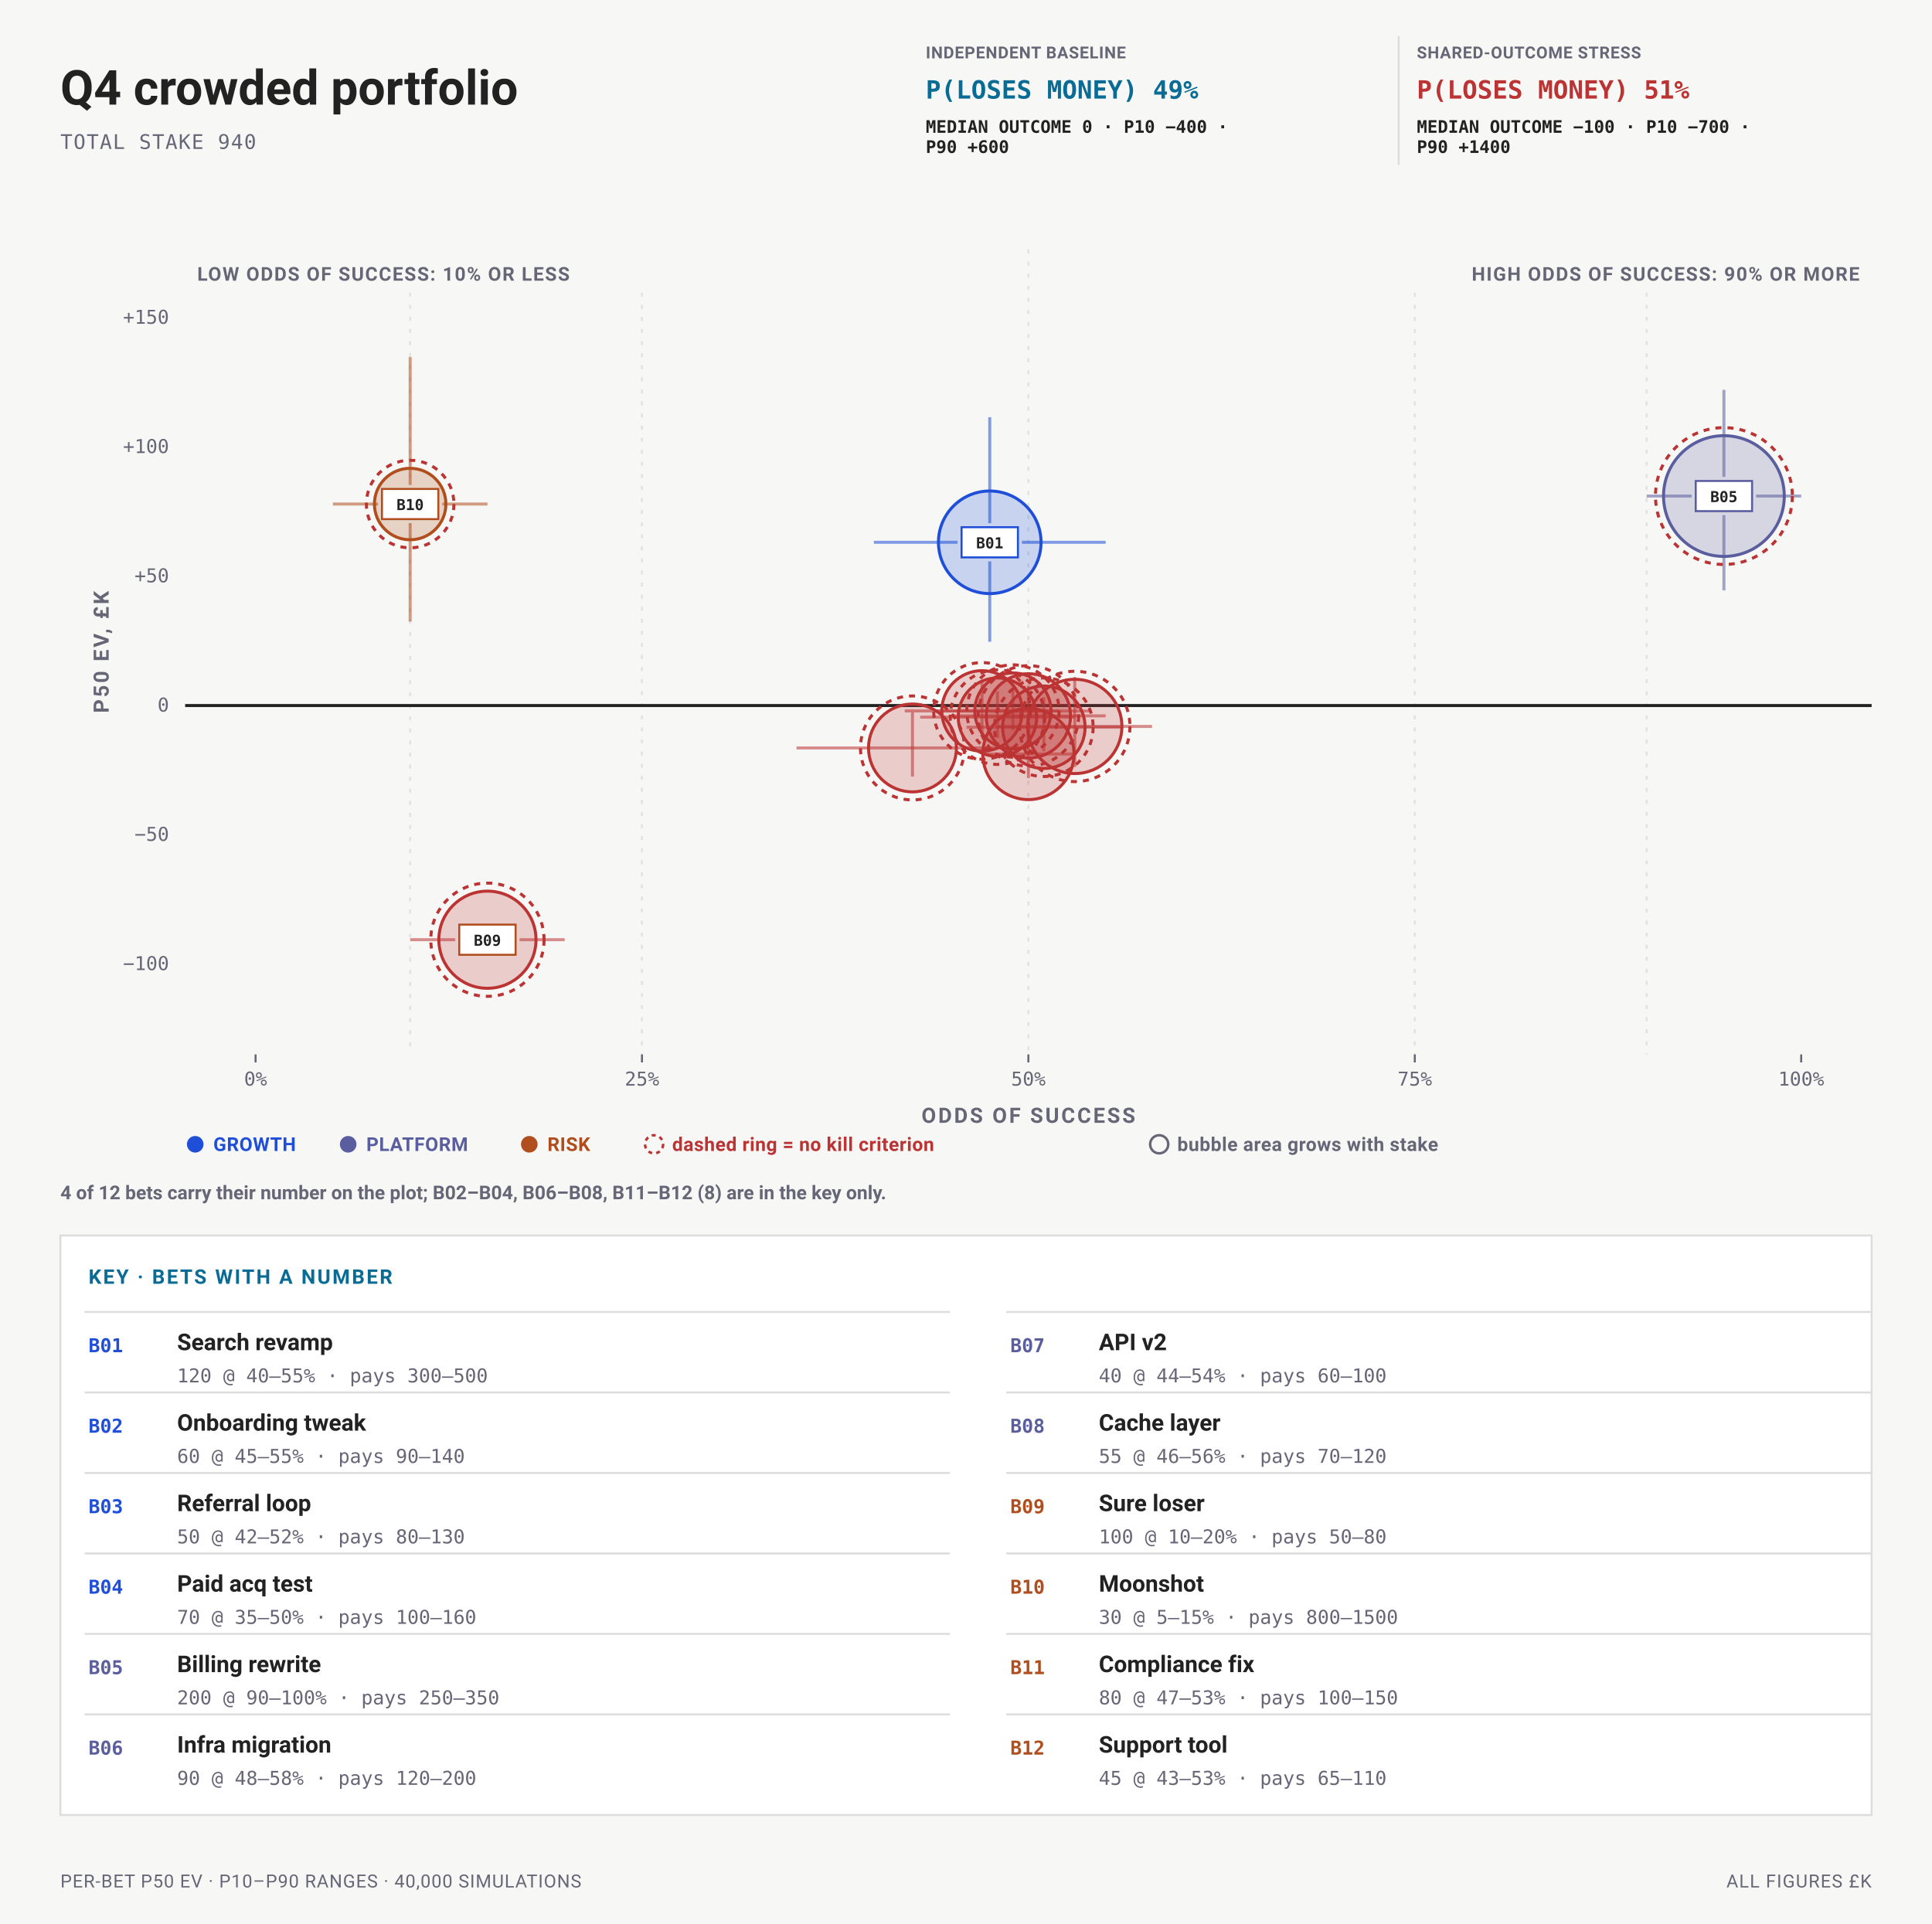
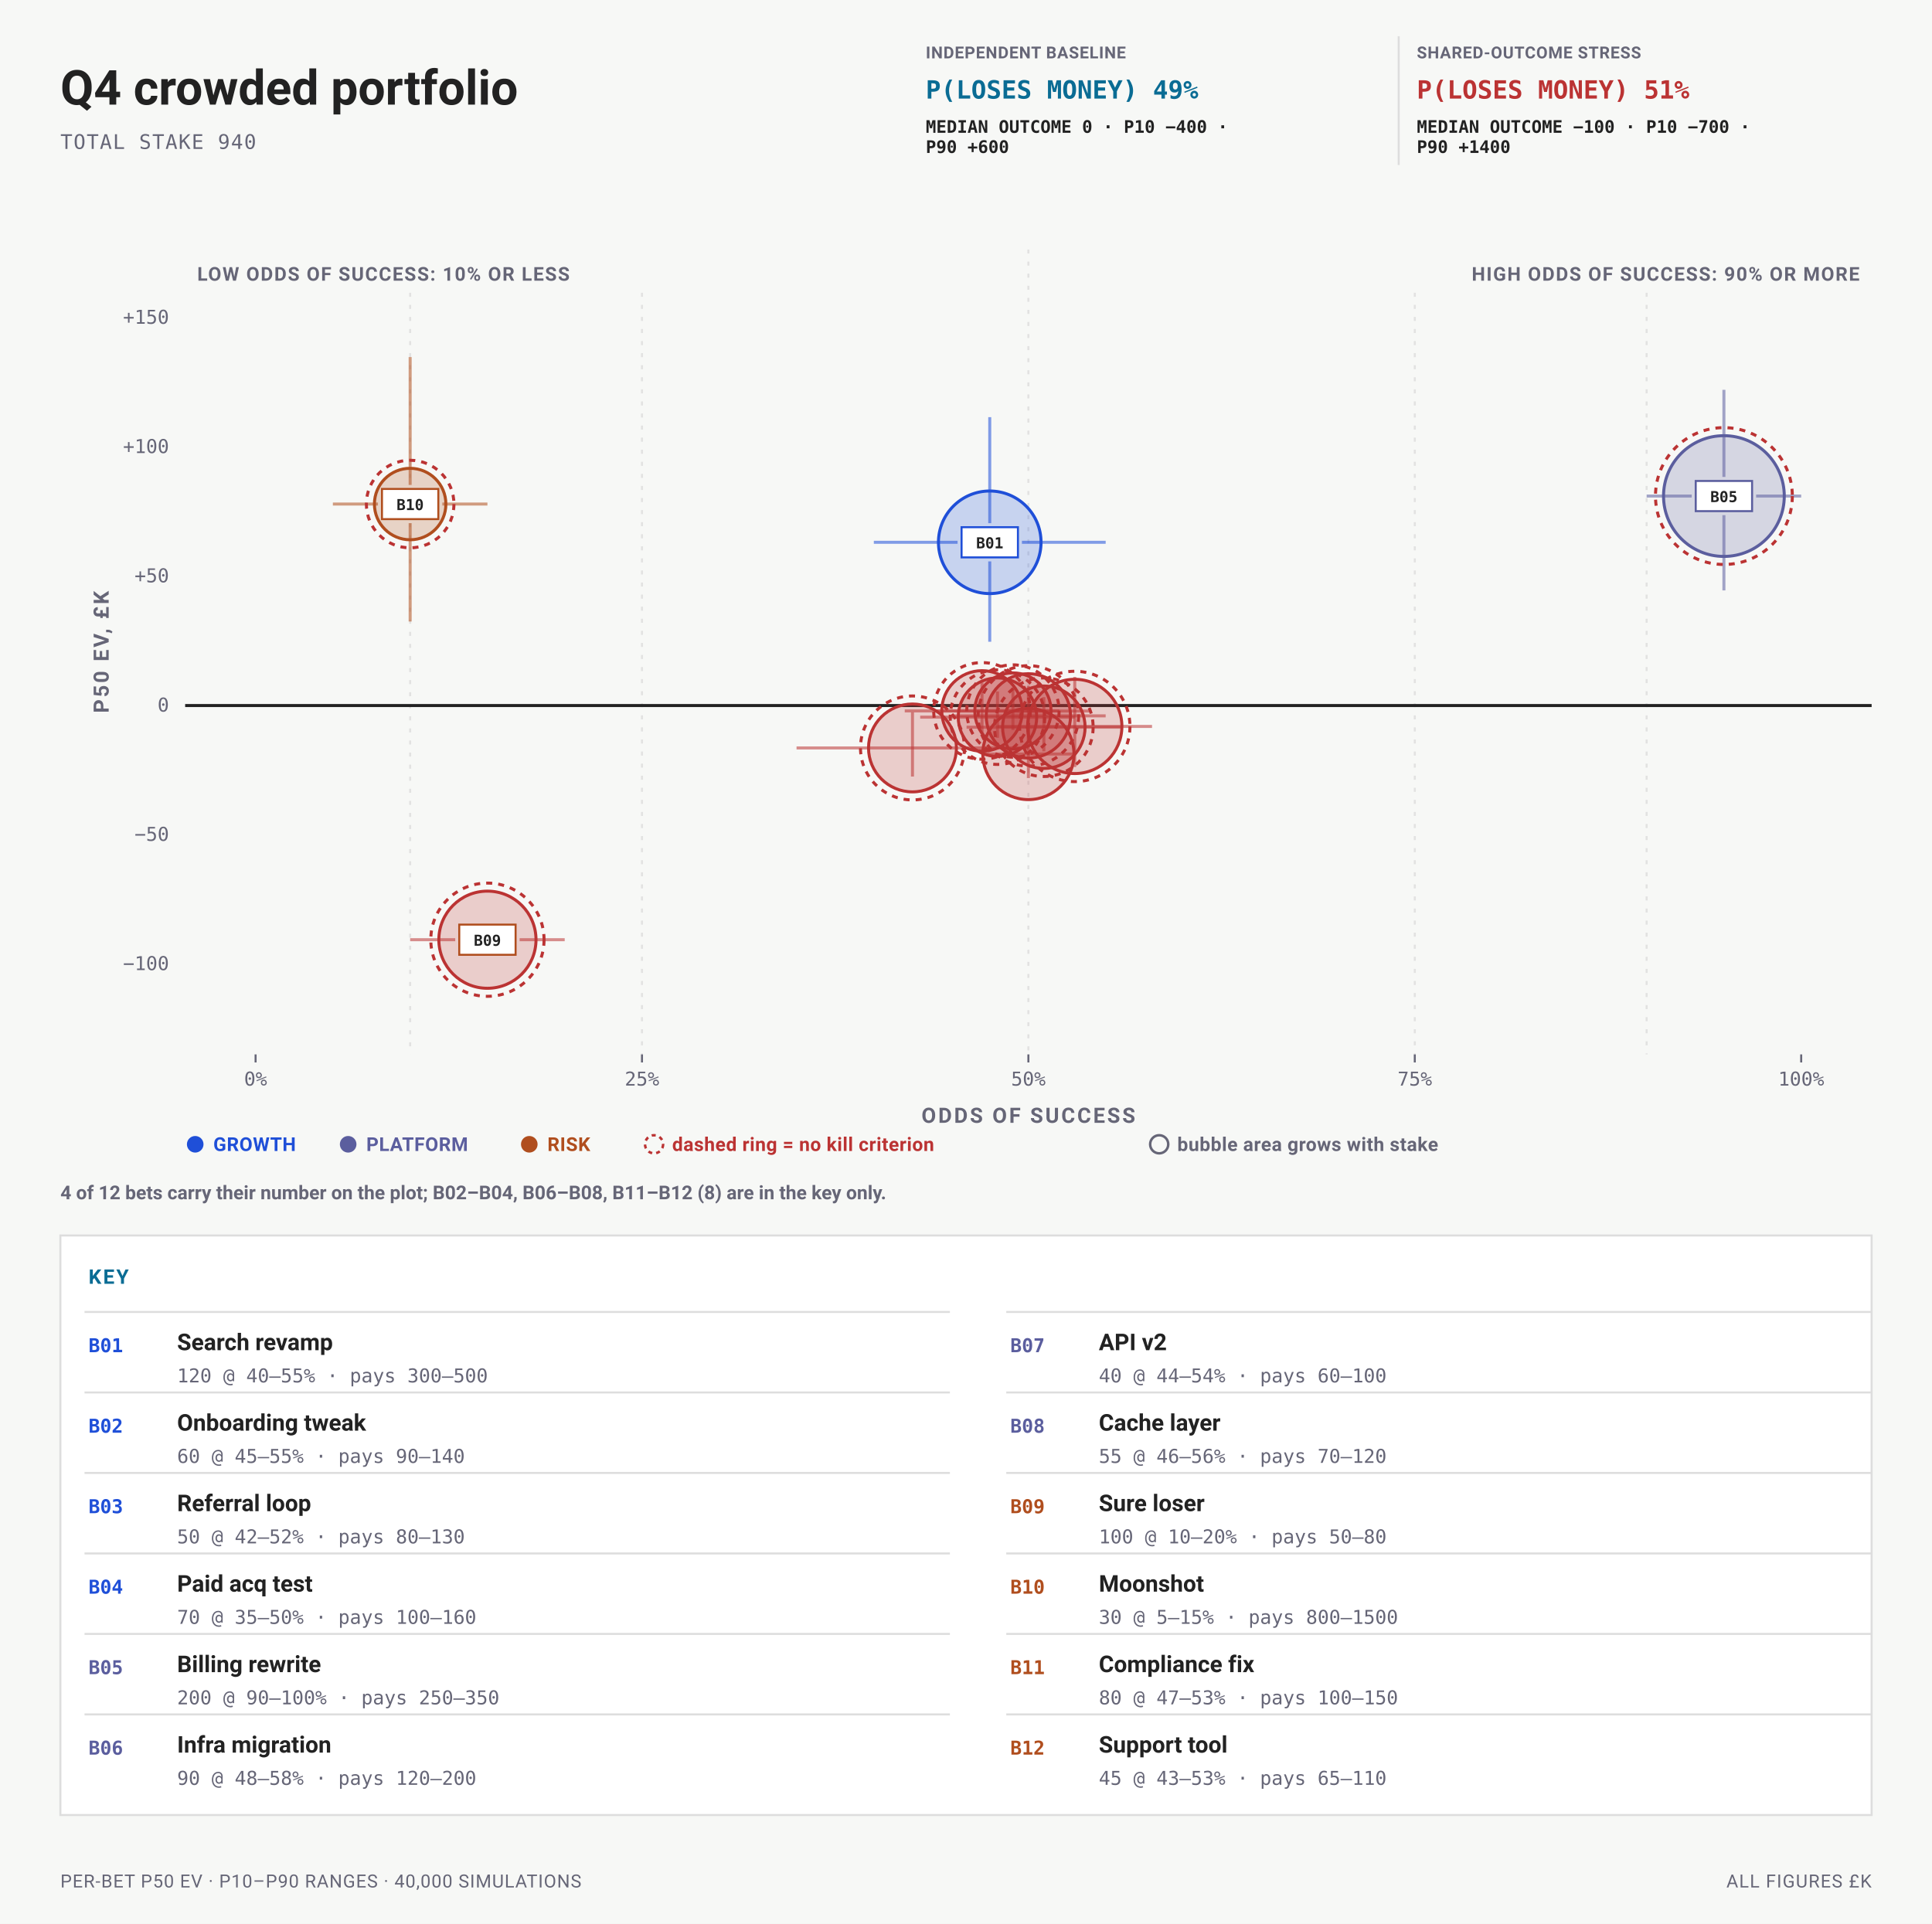
<svg xmlns="http://www.w3.org/2000/svg" data-bets-surface="allocation-plane" viewBox="0 0 960 956" width="960" height="956" font-family="-apple-system,BlinkMacSystemFont,'Segoe UI',Roboto,sans-serif" role="img" aria-labelledby="bets-quadrant-title bets-quadrant-desc">
  <rect width="960" height="956" fill="#f7f8f6" />
  <text data-bets-title-line="" x="30" y="52" font-family="-apple-system,BlinkMacSystemFont,'Segoe UI',Roboto,sans-serif" font-size="24" font-weight="600" fill="#222">Q4 crowded portfolio</text>
  <text x="30" y="74" font-size="10" letter-spacing="0.05em" font-family="ui-monospace,'SF Mono',Menlo,Consolas,monospace" fill="#667">TOTAL STAKE 940</text>
  <g data-condition-receipt="" data-condition="independent">
    <text x="460" y="29" font-size="8.2" font-weight="700" letter-spacing="0.035em" fill="#667">INDEPENDENT BASELINE</text>
    <text x="460" y="49" font-size="12.5" font-weight="700" font-family="ui-monospace,'SF Mono',Menlo,Consolas,monospace" fill="#0A6C94">P(LOSES MONEY) 49%</text>
    <text x="460" y="66" font-size="8.6" font-weight="600" font-family="ui-monospace,'SF Mono',Menlo,Consolas,monospace" fill="#222">MEDIAN OUTCOME 0 · P10 −400 ·</text>
    <text x="460" y="76" font-size="8.6" font-weight="600" font-family="ui-monospace,'SF Mono',Menlo,Consolas,monospace" fill="#222">P90 +600</text>
  </g>
  <g data-condition-receipt="" data-condition="shared">
    <line x1="695" y1="18" x2="695" y2="82" stroke="#ddd" />
    <text x="704" y="29" font-size="8.2" font-weight="700" letter-spacing="0.035em" fill="#667">SHARED-OUTCOME STRESS</text>
    <text x="704" y="49" font-size="12.5" font-weight="700" font-family="ui-monospace,'SF Mono',Menlo,Consolas,monospace" fill="#b33">P(LOSES MONEY) 51%</text>
    <text x="704" y="66" font-size="8.6" font-weight="600" font-family="ui-monospace,'SF Mono',Menlo,Consolas,monospace" fill="#222">MEDIAN OUTCOME −100 · P10 −700 ·</text>
    <text x="704" y="76" font-size="8.6" font-weight="600" font-family="ui-monospace,'SF Mono',Menlo,Consolas,monospace" fill="#222">P90 +1400</text>
  </g>
  <line data-allocation-guide="" x1="203.8" y1="145.5" x2="203.8" y2="240.99" stroke="#ddd" stroke-width="1" stroke-dasharray="2 4" stroke-opacity="0.82" />
  <line data-allocation-guide-part="" x1="203.8" y1="259.99" x2="203.8" y2="524" stroke="#ddd" stroke-width="1" stroke-dasharray="2 4" stroke-opacity="0.82" />
  <line data-allocation-guide="" x1="319" y1="145.5" x2="319" y2="524" stroke="#ddd" stroke-width="1" stroke-dasharray="2 4" stroke-opacity="0.82" />
  <line data-allocation-guide="" x1="511" y1="124" x2="511" y2="524" stroke="#ddd" stroke-width="1" stroke-dasharray="2 4" stroke-opacity="0.82" />
  <line data-allocation-guide="" x1="703" y1="145.5" x2="703" y2="524" stroke="#ddd" stroke-width="1" stroke-dasharray="2 4" stroke-opacity="0.82" />
  <line data-allocation-guide="" x1="818.2" y1="145.5" x2="818.2" y2="524" stroke="#ddd" stroke-width="1" stroke-dasharray="2 4" stroke-opacity="0.82" />
  <text x="924" y="139.5" font-size="9.5" font-weight="700" letter-spacing="0.06em" text-anchor="end" stroke="#f7f8f6" stroke-width="3" stroke-linejoin="round" paint-order="stroke" fill="#667">HIGH ODDS OF SUCCESS: 90% OR MORE</text>
  <text x="98" y="139.5" font-size="9.5" font-weight="700" letter-spacing="0.06em" text-anchor="start" stroke="#f7f8f6" stroke-width="3" stroke-linejoin="round" paint-order="stroke" fill="#667">LOW ODDS OF SUCCESS: 10% OR LESS</text>
  <text x="84" y="482.11" font-size="9.5" text-anchor="end" font-family="ui-monospace,'SF Mono',Menlo,Consolas,monospace" fill="#667">−100</text>
  <text x="84" y="417.87" font-size="9.5" text-anchor="end" font-family="ui-monospace,'SF Mono',Menlo,Consolas,monospace" fill="#667">−50</text>
  <line data-allocation-zero="" x1="92" y1="350.63" x2="930" y2="350.63" stroke="#222" stroke-width="1.5" />
  <text x="84" y="353.63" font-size="9.5" text-anchor="end" font-family="ui-monospace,'SF Mono',Menlo,Consolas,monospace" fill="#667">0</text>
  <text x="84" y="289.39" font-size="9.5" text-anchor="end" font-family="ui-monospace,'SF Mono',Menlo,Consolas,monospace" fill="#667">+50</text>
  <text x="84" y="225.15" font-size="9.5" text-anchor="end" font-family="ui-monospace,'SF Mono',Menlo,Consolas,monospace" fill="#667">+100</text>
  <text x="84" y="160.9" font-size="9.5" text-anchor="end" font-family="ui-monospace,'SF Mono',Menlo,Consolas,monospace" fill="#667">+150</text>
  <line x1="127" y1="524" x2="127" y2="528" stroke="#667" stroke-width="1" />
  <text x="127" y="539.5" font-size="9.5" text-anchor="middle" font-family="ui-monospace,'SF Mono',Menlo,Consolas,monospace" fill="#667">0%</text>
  <line x1="319" y1="524" x2="319" y2="528" stroke="#667" stroke-width="1" />
  <text x="319" y="539.5" font-size="9.5" text-anchor="middle" font-family="ui-monospace,'SF Mono',Menlo,Consolas,monospace" fill="#667">25%</text>
  <line x1="511" y1="524" x2="511" y2="528" stroke="#667" stroke-width="1" />
  <text x="511" y="539.5" font-size="9.5" text-anchor="middle" font-family="ui-monospace,'SF Mono',Menlo,Consolas,monospace" fill="#667">50%</text>
  <line x1="703" y1="524" x2="703" y2="528" stroke="#667" stroke-width="1" />
  <text x="703" y="539.5" font-size="9.5" text-anchor="middle" font-family="ui-monospace,'SF Mono',Menlo,Consolas,monospace" fill="#667">75%</text>
  <line x1="895" y1="524" x2="895" y2="528" stroke="#667" stroke-width="1" />
  <text x="895" y="539.5" font-size="9.5" text-anchor="middle" font-family="ui-monospace,'SF Mono',Menlo,Consolas,monospace" fill="#667">100%</text>
  <text x="511" y="558" font-size="10.5" font-weight="700" letter-spacing="0.1em" text-anchor="middle" fill="#667">ODDS OF SUCCESS</text>
  <g transform="rotate(-90 54 324)">
    <text x="54" y="324" font-size="10.5" font-weight="700" letter-spacing="0.1em" text-anchor="middle" fill="#667">P50 EV, £K</text>
  </g>
  <g data-allocation-mark="" data-id="B01">
    <line x1="434.2" y1="269.5" x2="475.8" y2="269.5" stroke="#1F4FD8" stroke-width="1.5" stroke-opacity="0.55" />
    <line x1="507.8" y1="269.5" x2="549.4" y2="269.5" stroke="#1F4FD8" stroke-width="1.5" stroke-opacity="0.55" />
    <line x1="491.8" y1="207.31" x2="491.8" y2="260" stroke="#1F4FD8" stroke-width="1.5" stroke-opacity="0.55" />
    <line x1="491.8" y1="279" x2="491.8" y2="318.92" stroke="#1F4FD8" stroke-width="1.5" stroke-opacity="0.55" />
    <circle data-key="B01" cx="491.8" cy="269.5" r="25.49" fill="#1F4FD8" fill-opacity="0.22" stroke="#1F4FD8" stroke-width="1.5" />
  </g>
  <g data-allocation-mark="" data-id="B02">
    <line x1="472.6" y1="355.76" x2="549.4" y2="355.76" stroke="#b33" stroke-width="1.5" stroke-opacity="0.55" />
    <line x1="511" y1="340.88" x2="511" y2="368.15" stroke="#b33" stroke-width="1.5" stroke-opacity="0.55" />
    <circle data-key="B02" cx="511" cy="355.76" r="20.95" fill="#b33" fill-opacity="0.22" stroke="#b33" stroke-width="1.5" />
    <circle cx="511" cy="355.76" r="24.95" fill="none" stroke="#b33" stroke-width="1.5" stroke-dasharray="3 3" />
  </g>
  <g data-allocation-mark="" data-id="B03">
    <line x1="449.56" y1="353.3" x2="526.36" y2="353.3" stroke="#b33" stroke-width="1.5" stroke-opacity="0.55" />
    <line x1="487.96" y1="339.16" x2="487.96" y2="364.81" stroke="#b33" stroke-width="1.5" stroke-opacity="0.55" />
    <circle data-key="B03" cx="487.96" cy="353.3" r="20" fill="#b33" fill-opacity="0.22" stroke="#b33" stroke-width="1.5" />
    <circle cx="487.96" cy="353.3" r="24" fill="none" stroke="#b33" stroke-width="1.5" stroke-dasharray="3 3" />
  </g>
  <g data-allocation-mark="" data-id="B04">
    <line x1="395.8" y1="371.7" x2="511" y2="371.7" stroke="#b33" stroke-width="1.5" stroke-opacity="0.55" />
    <line x1="453.4" y1="354" x2="453.4" y2="385.92" stroke="#b33" stroke-width="1.5" stroke-opacity="0.55" />
    <circle data-key="B04" cx="453.4" cy="371.7" r="21.83" fill="#b33" fill-opacity="0.22" stroke="#b33" stroke-width="1.5" />
    <circle cx="453.4" cy="371.7" r="25.83" fill="none" stroke="#b33" stroke-width="1.5" stroke-dasharray="3 3" />
  </g>
  <g data-allocation-mark="" data-id="B05">
    <line x1="818.2" y1="246.52" x2="840.6" y2="246.52" stroke="#5B5E9E" stroke-width="1.5" stroke-opacity="0.55" />
    <line x1="872.6" y1="246.52" x2="895" y2="246.52" stroke="#5B5E9E" stroke-width="1.5" stroke-opacity="0.55" />
    <line x1="856.6" y1="193.73" x2="856.6" y2="237.02" stroke="#5B5E9E" stroke-width="1.5" stroke-opacity="0.55" />
    <line x1="856.6" y1="256.02" x2="856.6" y2="293.41" stroke="#5B5E9E" stroke-width="1.5" stroke-opacity="0.55" />
    <circle data-key="B05" cx="856.6" cy="246.52" r="30" fill="#5B5E9E" fill-opacity="0.22" stroke="#5B5E9E" stroke-width="1.5" />
    <circle cx="856.6" cy="246.52" r="34" fill="none" stroke="#b33" stroke-width="1.5" stroke-dasharray="3 3" />
  </g>
  <g data-allocation-mark="" data-id="B06">
    <line x1="495.64" y1="361.01" x2="572.44" y2="361.01" stroke="#b33" stroke-width="1.5" stroke-opacity="0.55" />
    <line x1="534.04" y1="336.4" x2="534.04" y2="381.18" stroke="#b33" stroke-width="1.5" stroke-opacity="0.55" />
    <circle data-key="B06" cx="534.04" cy="361.01" r="23.42" fill="#b33" fill-opacity="0.22" stroke="#b33" stroke-width="1.5" />
    <circle cx="534.04" cy="361.01" r="27.42" fill="none" stroke="#b33" stroke-width="1.5" stroke-dasharray="3 3" />
  </g>
  <g data-allocation-mark="" data-id="B07">
    <line x1="464.92" y1="353.35" x2="541.72" y2="353.35" stroke="#b33" stroke-width="1.5" stroke-opacity="0.55" />
    <line x1="503.32" y1="341.67" x2="503.32" y2="362.76" stroke="#b33" stroke-width="1.5" stroke-opacity="0.55" />
    <circle data-key="B07" cx="503.32" cy="353.35" r="18.94" fill="#b33" fill-opacity="0.22" stroke="#b33" stroke-width="1.5" />
    <circle cx="503.32" cy="353.35" r="22.94" fill="none" stroke="#b33" stroke-width="1.5" stroke-dasharray="3 3" />
  </g>
  <g data-allocation-mark="" data-id="B08">
    <line x1="480.28" y1="361.4" x2="557.08" y2="361.4" stroke="#b33" stroke-width="1.5" stroke-opacity="0.55" />
    <line x1="518.68" y1="346.46" x2="518.68" y2="373.38" stroke="#b33" stroke-width="1.5" stroke-opacity="0.55" />
    <circle data-key="B08" cx="518.68" cy="361.4" r="20.49" fill="#b33" fill-opacity="0.22" stroke="#b33" stroke-width="1.5" />
    <circle cx="518.68" cy="361.4" r="24.49" fill="none" stroke="#b33" stroke-width="1.5" stroke-dasharray="3 3" />
  </g>
  <g data-allocation-mark="" data-id="B09">
    <line x1="203.8" y1="467" x2="226.2" y2="467" stroke="#b33" stroke-width="1.5" stroke-opacity="0.55" />
    <line x1="258.2" y1="467" x2="280.6" y2="467" stroke="#b33" stroke-width="1.5" stroke-opacity="0.55" />
    <circle data-key="B09" cx="242.2" cy="467" r="24.14" fill="#b33" fill-opacity="0.22" stroke="#b33" stroke-width="1.5" />
    <circle cx="242.2" cy="467" r="28.14" fill="none" stroke="#b33" stroke-width="1.5" stroke-dasharray="3 3" />
  </g>
  <g data-allocation-mark="" data-id="B10">
    <line x1="165.4" y1="250.49" x2="187.8" y2="250.49" stroke="#B04E1E" stroke-width="1.5" stroke-opacity="0.55" />
    <line x1="219.8" y1="250.49" x2="242.2" y2="250.49" stroke="#B04E1E" stroke-width="1.5" stroke-opacity="0.55" />
    <line x1="203.8" y1="177.45" x2="203.8" y2="240.99" stroke="#B04E1E" stroke-width="1.5" stroke-opacity="0.55" />
    <line x1="203.8" y1="259.99" x2="203.8" y2="308.86" stroke="#B04E1E" stroke-width="1.5" stroke-opacity="0.55" />
    <circle data-key="B10" cx="203.8" cy="250.49" r="17.75" fill="#B04E1E" fill-opacity="0.22" stroke="#B04E1E" stroke-width="1.5" />
    <circle cx="203.8" cy="250.49" r="21.75" fill="none" stroke="#b33" stroke-width="1.5" stroke-dasharray="3 3" />
  </g>
  <g data-allocation-mark="" data-id="B11">
    <line x1="487.96" y1="374.72" x2="534.04" y2="374.72" stroke="#b33" stroke-width="1.5" stroke-opacity="0.55" />
    <line x1="511" y1="360.63" x2="511" y2="386.66" stroke="#b33" stroke-width="1.5" stroke-opacity="0.55" />
    <circle data-key="B11" cx="511" cy="374.72" r="22.65" fill="#b33" fill-opacity="0.22" stroke="#b33" stroke-width="1.5" />
  </g>
  <g data-allocation-mark="" data-id="B12">
    <line x1="457.24" y1="356.4" x2="534.04" y2="356.4" stroke="#b33" stroke-width="1.5" stroke-opacity="0.55" />
    <line x1="495.64" y1="343.64" x2="495.64" y2="366.67" stroke="#b33" stroke-width="1.5" stroke-opacity="0.55" />
    <circle data-key="B12" cx="495.64" cy="356.4" r="19.49" fill="#b33" fill-opacity="0.22" stroke="#b33" stroke-width="1.5" />
    <circle cx="495.64" cy="356.4" r="23.49" fill="none" stroke="#b33" stroke-width="1.5" stroke-dasharray="3 3" />
  </g>
  <rect x="477.8" y="262" width="28" height="15" fill="#fff" stroke="#1F4FD8" stroke-width="1" />
  <text x="491.8" y="272.5" font-size="7.5" font-weight="700" text-anchor="middle" font-family="ui-monospace,'SF Mono',Menlo,Consolas,monospace" fill="#222">B01</text>
  <rect x="842.6" y="239.02" width="28" height="15" fill="#fff" stroke="#5B5E9E" stroke-width="1" />
  <text x="856.6" y="249.52" font-size="7.5" font-weight="700" text-anchor="middle" font-family="ui-monospace,'SF Mono',Menlo,Consolas,monospace" fill="#222">B05</text>
  <rect x="228.2" y="459.5" width="28" height="15" fill="#fff" stroke="#B04E1E" stroke-width="1" />
  <text x="242.2" y="470" font-size="7.5" font-weight="700" text-anchor="middle" font-family="ui-monospace,'SF Mono',Menlo,Consolas,monospace" fill="#222">B09</text>
  <rect x="189.8" y="242.99" width="28" height="15" fill="#fff" stroke="#B04E1E" stroke-width="1" />
  <text x="203.8" y="253.49" font-size="7.5" font-weight="700" text-anchor="middle" font-family="ui-monospace,'SF Mono',Menlo,Consolas,monospace" fill="#222">B10</text>
  <circle data-legend="" cx="97" cy="568.67" r="3.5" fill="#1F4FD8" stroke="#1F4FD8" stroke-width="1.25" />
  <text x="106" y="572" font-size="9.5" font-weight="700" letter-spacing="0.02em" fill="#1F4FD8">GROWTH</text>
  <circle data-legend="" cx="173" cy="568.67" r="3.5" fill="#5B5E9E" stroke="#5B5E9E" stroke-width="1.25" />
  <text x="182" y="572" font-size="9.5" font-weight="700" letter-spacing="0.02em" fill="#5B5E9E">PLATFORM</text>
  <circle data-legend="" cx="263" cy="568.67" r="3.5" fill="#B04E1E" stroke="#B04E1E" stroke-width="1.25" />
  <text x="272" y="572" font-size="9.5" font-weight="700" letter-spacing="0.02em" fill="#B04E1E">RISK</text>
  <circle data-legend="" cx="325" cy="568.67" r="4.5" fill="none" stroke="#b33" stroke-width="1.25" stroke-dasharray="2 2" />
  <text x="334" y="572" font-size="9.5" font-weight="700" letter-spacing="0.02em" fill="#b33">dashed ring = no kill criterion</text>
  <circle data-legend="" cx="576" cy="568.67" r="4.5" fill="none" stroke="#667" stroke-width="1.25" />
  <text x="585" y="572" font-size="9.5" font-weight="700" letter-spacing="0.02em" fill="#667">bubble area grows with stake</text>
  <text x="30" y="596" font-size="9.5" font-weight="700" fill="#667">4 of 12 bets carry their number on the plot; B02–B04, B06–B08, B11–B12 (8) are in the key only.</text>
  <rect data-quadrant-key="" x="30" y="614" width="900" height="288" fill="#fff" stroke="#ddd" />
-   <text x="44" y="638" font-size="10" font-weight="700" letter-spacing="0.09em" fill="#0A6C94">KEY · BETS WITH A NUMBER</text>
+   <text x="44" y="638" font-size="10" font-weight="700" letter-spacing="0.09em" fill="#0A6C94">KEY</text>
  <line x1="42" y1="652" x2="472" y2="652" stroke="#ddd" />
  <text x="44" y="672" font-size="9.5" font-weight="700" font-family="ui-monospace,'SF Mono',Menlo,Consolas,monospace" fill="#1F4FD8">B01</text>
  <text x="88" y="671" font-size="11.5" font-weight="600" fill="#222">Search revamp</text>
  <text x="88" y="687" font-size="9.5" font-family="ui-monospace,'SF Mono',Menlo,Consolas,monospace" fill="#667">120 @ 40–55% · pays 300–500</text>
  <line x1="42" y1="692" x2="472" y2="692" stroke="#ddd" />
  <text x="44" y="712" font-size="9.5" font-weight="700" font-family="ui-monospace,'SF Mono',Menlo,Consolas,monospace" fill="#1F4FD8">B02</text>
  <text x="88" y="711" font-size="11.5" font-weight="600" fill="#222">Onboarding tweak</text>
  <text x="88" y="727" font-size="9.5" font-family="ui-monospace,'SF Mono',Menlo,Consolas,monospace" fill="#667">60 @ 45–55% · pays 90–140</text>
  <line x1="42" y1="732" x2="472" y2="732" stroke="#ddd" />
  <text x="44" y="752" font-size="9.5" font-weight="700" font-family="ui-monospace,'SF Mono',Menlo,Consolas,monospace" fill="#1F4FD8">B03</text>
  <text x="88" y="751" font-size="11.5" font-weight="600" fill="#222">Referral loop</text>
  <text x="88" y="767" font-size="9.5" font-family="ui-monospace,'SF Mono',Menlo,Consolas,monospace" fill="#667">50 @ 42–52% · pays 80–130</text>
  <line x1="42" y1="772" x2="472" y2="772" stroke="#ddd" />
  <text x="44" y="792" font-size="9.5" font-weight="700" font-family="ui-monospace,'SF Mono',Menlo,Consolas,monospace" fill="#1F4FD8">B04</text>
  <text x="88" y="791" font-size="11.5" font-weight="600" fill="#222">Paid acq test</text>
  <text x="88" y="807" font-size="9.5" font-family="ui-monospace,'SF Mono',Menlo,Consolas,monospace" fill="#667">70 @ 35–50% · pays 100–160</text>
  <line x1="42" y1="812" x2="472" y2="812" stroke="#ddd" />
  <text x="44" y="832" font-size="9.5" font-weight="700" font-family="ui-monospace,'SF Mono',Menlo,Consolas,monospace" fill="#5B5E9E">B05</text>
  <text x="88" y="831" font-size="11.5" font-weight="600" fill="#222">Billing rewrite</text>
  <text x="88" y="847" font-size="9.5" font-family="ui-monospace,'SF Mono',Menlo,Consolas,monospace" fill="#667">200 @ 90–100% · pays 250–350</text>
  <line x1="42" y1="852" x2="472" y2="852" stroke="#ddd" />
  <text x="44" y="872" font-size="9.5" font-weight="700" font-family="ui-monospace,'SF Mono',Menlo,Consolas,monospace" fill="#5B5E9E">B06</text>
  <text x="88" y="871" font-size="11.5" font-weight="600" fill="#222">Infra migration</text>
  <text x="88" y="887" font-size="9.5" font-family="ui-monospace,'SF Mono',Menlo,Consolas,monospace" fill="#667">90 @ 48–58% · pays 120–200</text>
  <line x1="500" y1="652" x2="930" y2="652" stroke="#ddd" />
  <text x="502" y="672" font-size="9.5" font-weight="700" font-family="ui-monospace,'SF Mono',Menlo,Consolas,monospace" fill="#5B5E9E">B07</text>
  <text x="546" y="671" font-size="11.5" font-weight="600" fill="#222">API v2</text>
  <text x="546" y="687" font-size="9.5" font-family="ui-monospace,'SF Mono',Menlo,Consolas,monospace" fill="#667">40 @ 44–54% · pays 60–100</text>
  <line x1="500" y1="692" x2="930" y2="692" stroke="#ddd" />
  <text x="502" y="712" font-size="9.5" font-weight="700" font-family="ui-monospace,'SF Mono',Menlo,Consolas,monospace" fill="#5B5E9E">B08</text>
  <text x="546" y="711" font-size="11.5" font-weight="600" fill="#222">Cache layer</text>
  <text x="546" y="727" font-size="9.5" font-family="ui-monospace,'SF Mono',Menlo,Consolas,monospace" fill="#667">55 @ 46–56% · pays 70–120</text>
  <line x1="500" y1="732" x2="930" y2="732" stroke="#ddd" />
  <text x="502" y="752" font-size="9.5" font-weight="700" font-family="ui-monospace,'SF Mono',Menlo,Consolas,monospace" fill="#B04E1E">B09</text>
  <text x="546" y="751" font-size="11.5" font-weight="600" fill="#222">Sure loser</text>
  <text x="546" y="767" font-size="9.5" font-family="ui-monospace,'SF Mono',Menlo,Consolas,monospace" fill="#667">100 @ 10–20% · pays 50–80</text>
  <line x1="500" y1="772" x2="930" y2="772" stroke="#ddd" />
  <text x="502" y="792" font-size="9.5" font-weight="700" font-family="ui-monospace,'SF Mono',Menlo,Consolas,monospace" fill="#B04E1E">B10</text>
  <text x="546" y="791" font-size="11.5" font-weight="600" fill="#222">Moonshot</text>
  <text x="546" y="807" font-size="9.5" font-family="ui-monospace,'SF Mono',Menlo,Consolas,monospace" fill="#667">30 @ 5–15% · pays 800–1500</text>
  <line x1="500" y1="812" x2="930" y2="812" stroke="#ddd" />
  <text x="502" y="832" font-size="9.5" font-weight="700" font-family="ui-monospace,'SF Mono',Menlo,Consolas,monospace" fill="#B04E1E">B11</text>
  <text x="546" y="831" font-size="11.5" font-weight="600" fill="#222">Compliance fix</text>
  <text x="546" y="847" font-size="9.5" font-family="ui-monospace,'SF Mono',Menlo,Consolas,monospace" fill="#667">80 @ 47–53% · pays 100–150</text>
  <line x1="500" y1="852" x2="930" y2="852" stroke="#ddd" />
  <text x="502" y="872" font-size="9.5" font-weight="700" font-family="ui-monospace,'SF Mono',Menlo,Consolas,monospace" fill="#B04E1E">B12</text>
  <text x="546" y="871" font-size="11.5" font-weight="600" fill="#222">Support tool</text>
  <text x="546" y="887" font-size="9.5" font-family="ui-monospace,'SF Mono',Menlo,Consolas,monospace" fill="#667">45 @ 43–53% · pays 65–110</text>
  <text x="30" y="938" font-size="9" letter-spacing="0.04em" fill="#667">PER-BET P50 EV · P10–P90 RANGES · 40,000 SIMULATIONS</text>
  <text x="930" y="938" font-size="9" letter-spacing="0.05em" text-anchor="end" fill="#667">ALL FIGURES £K</text>
</svg>
